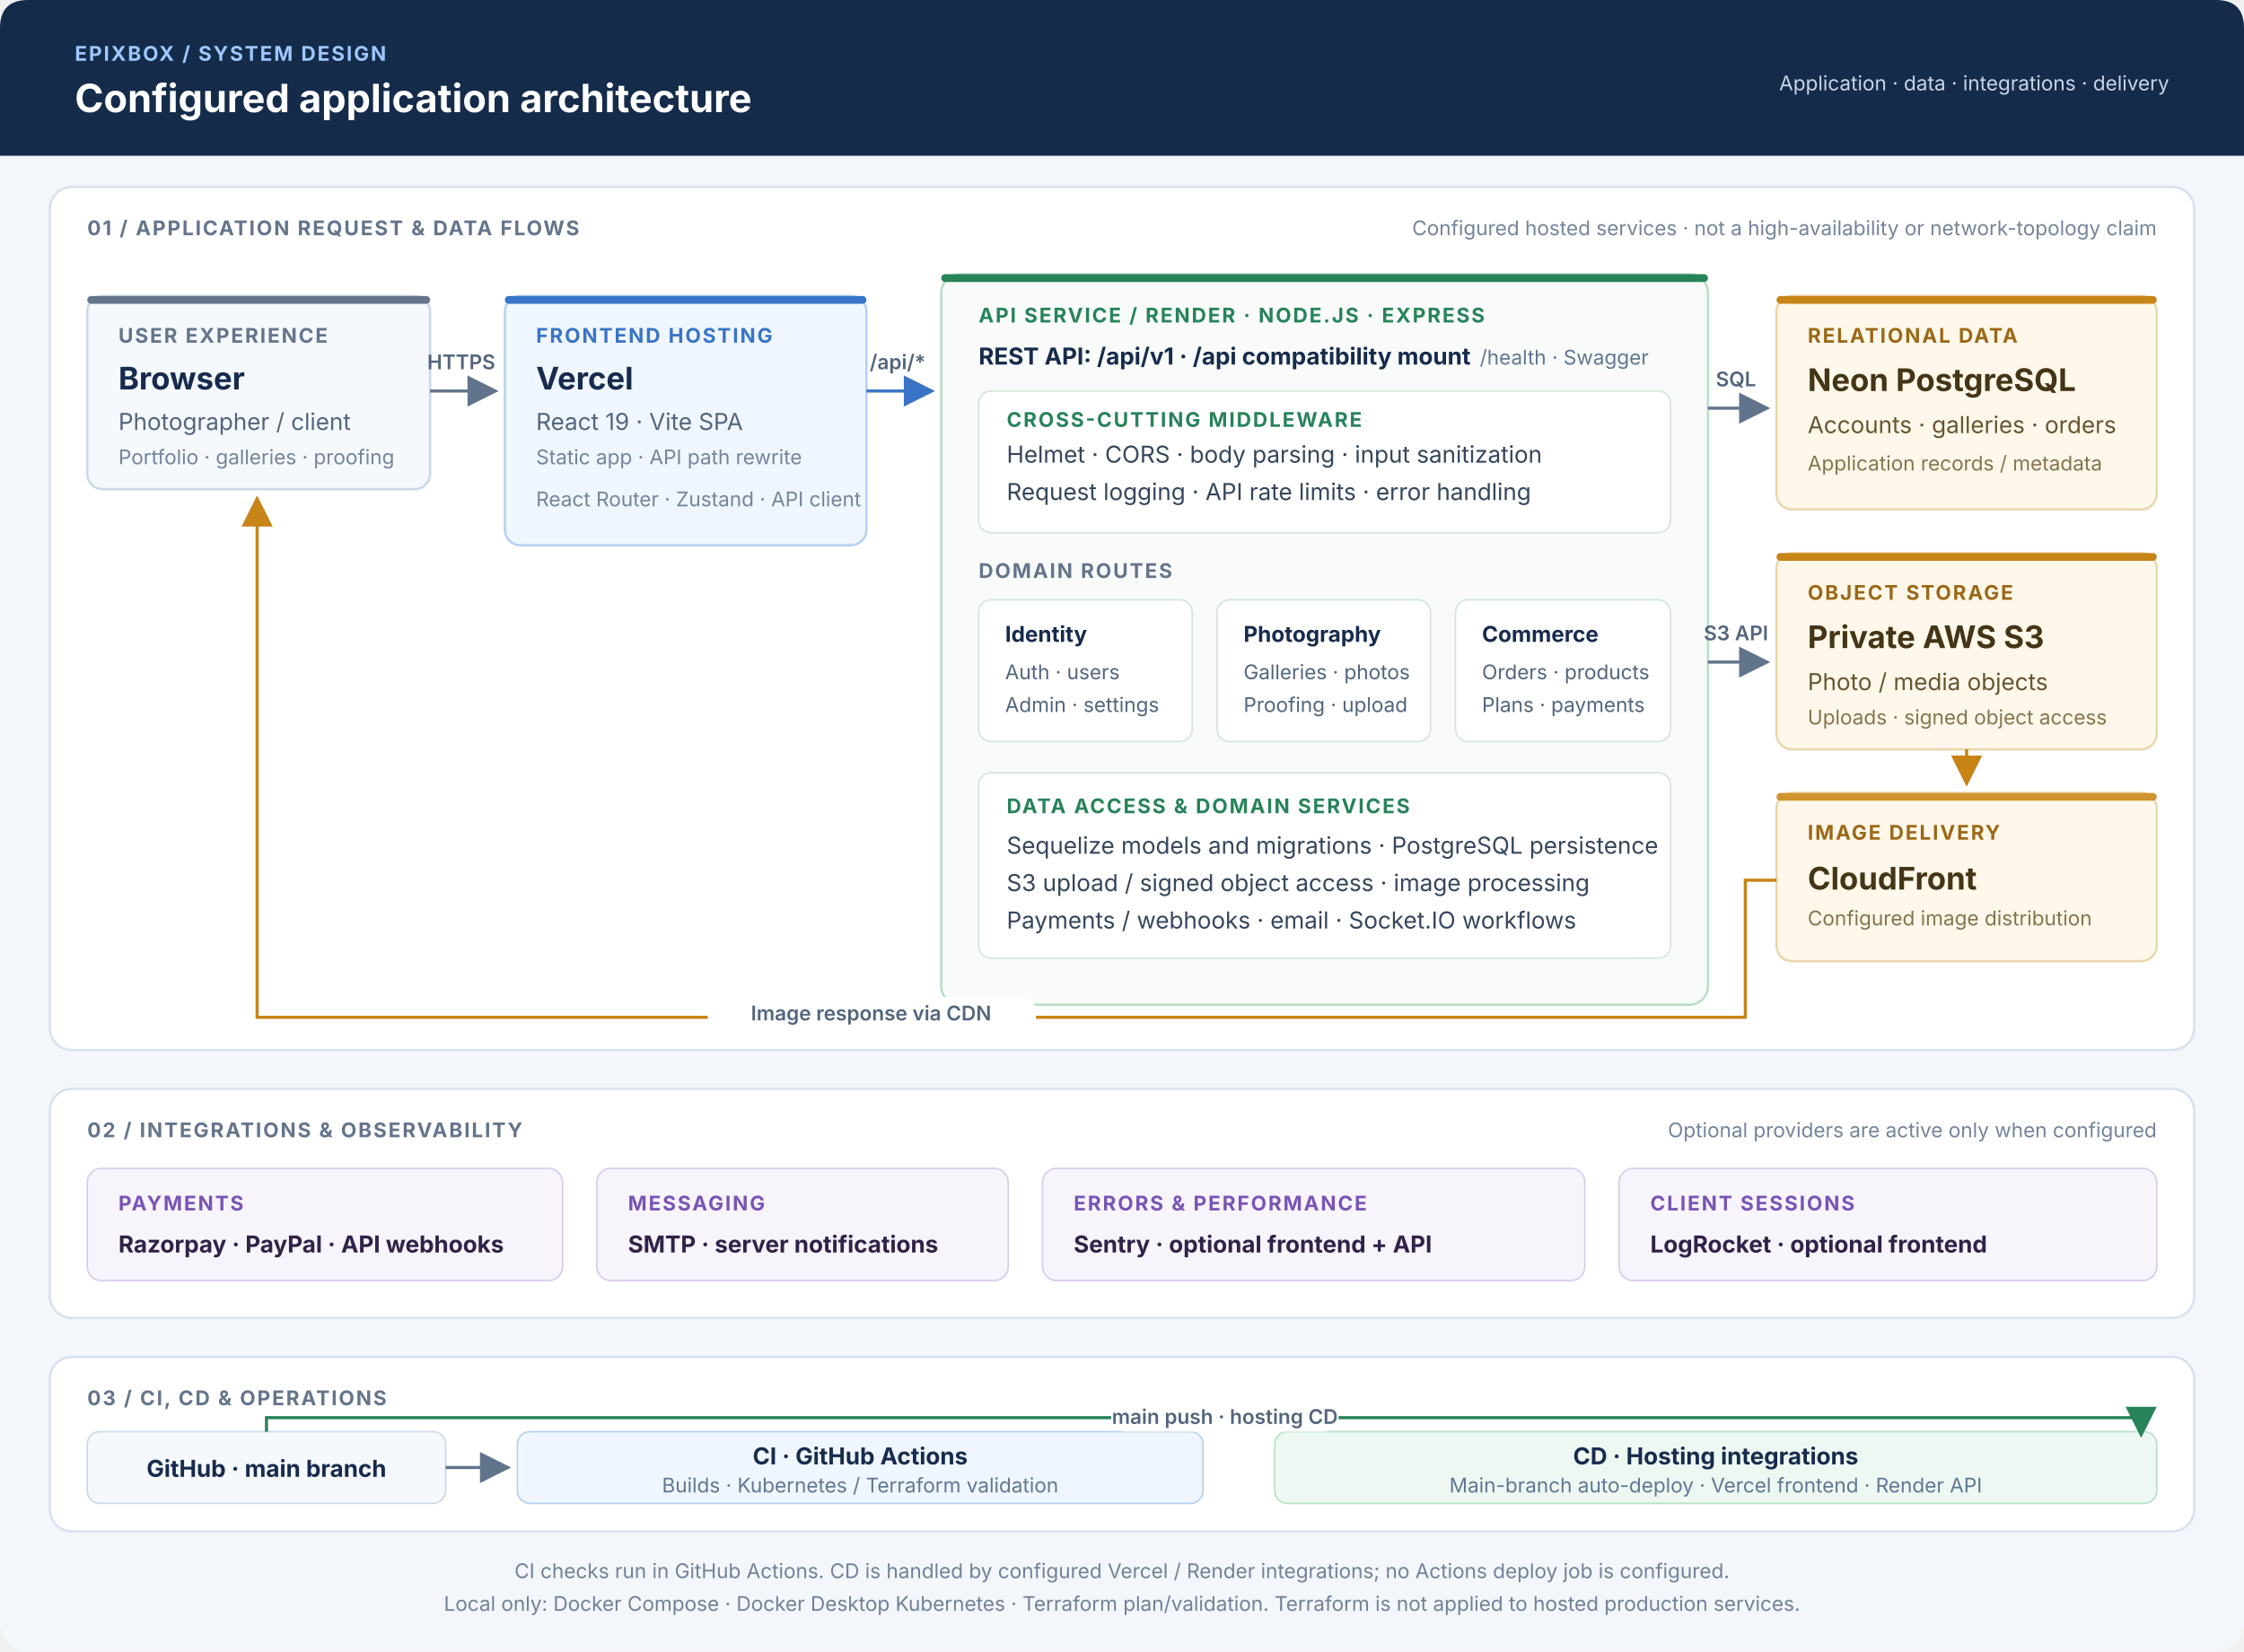
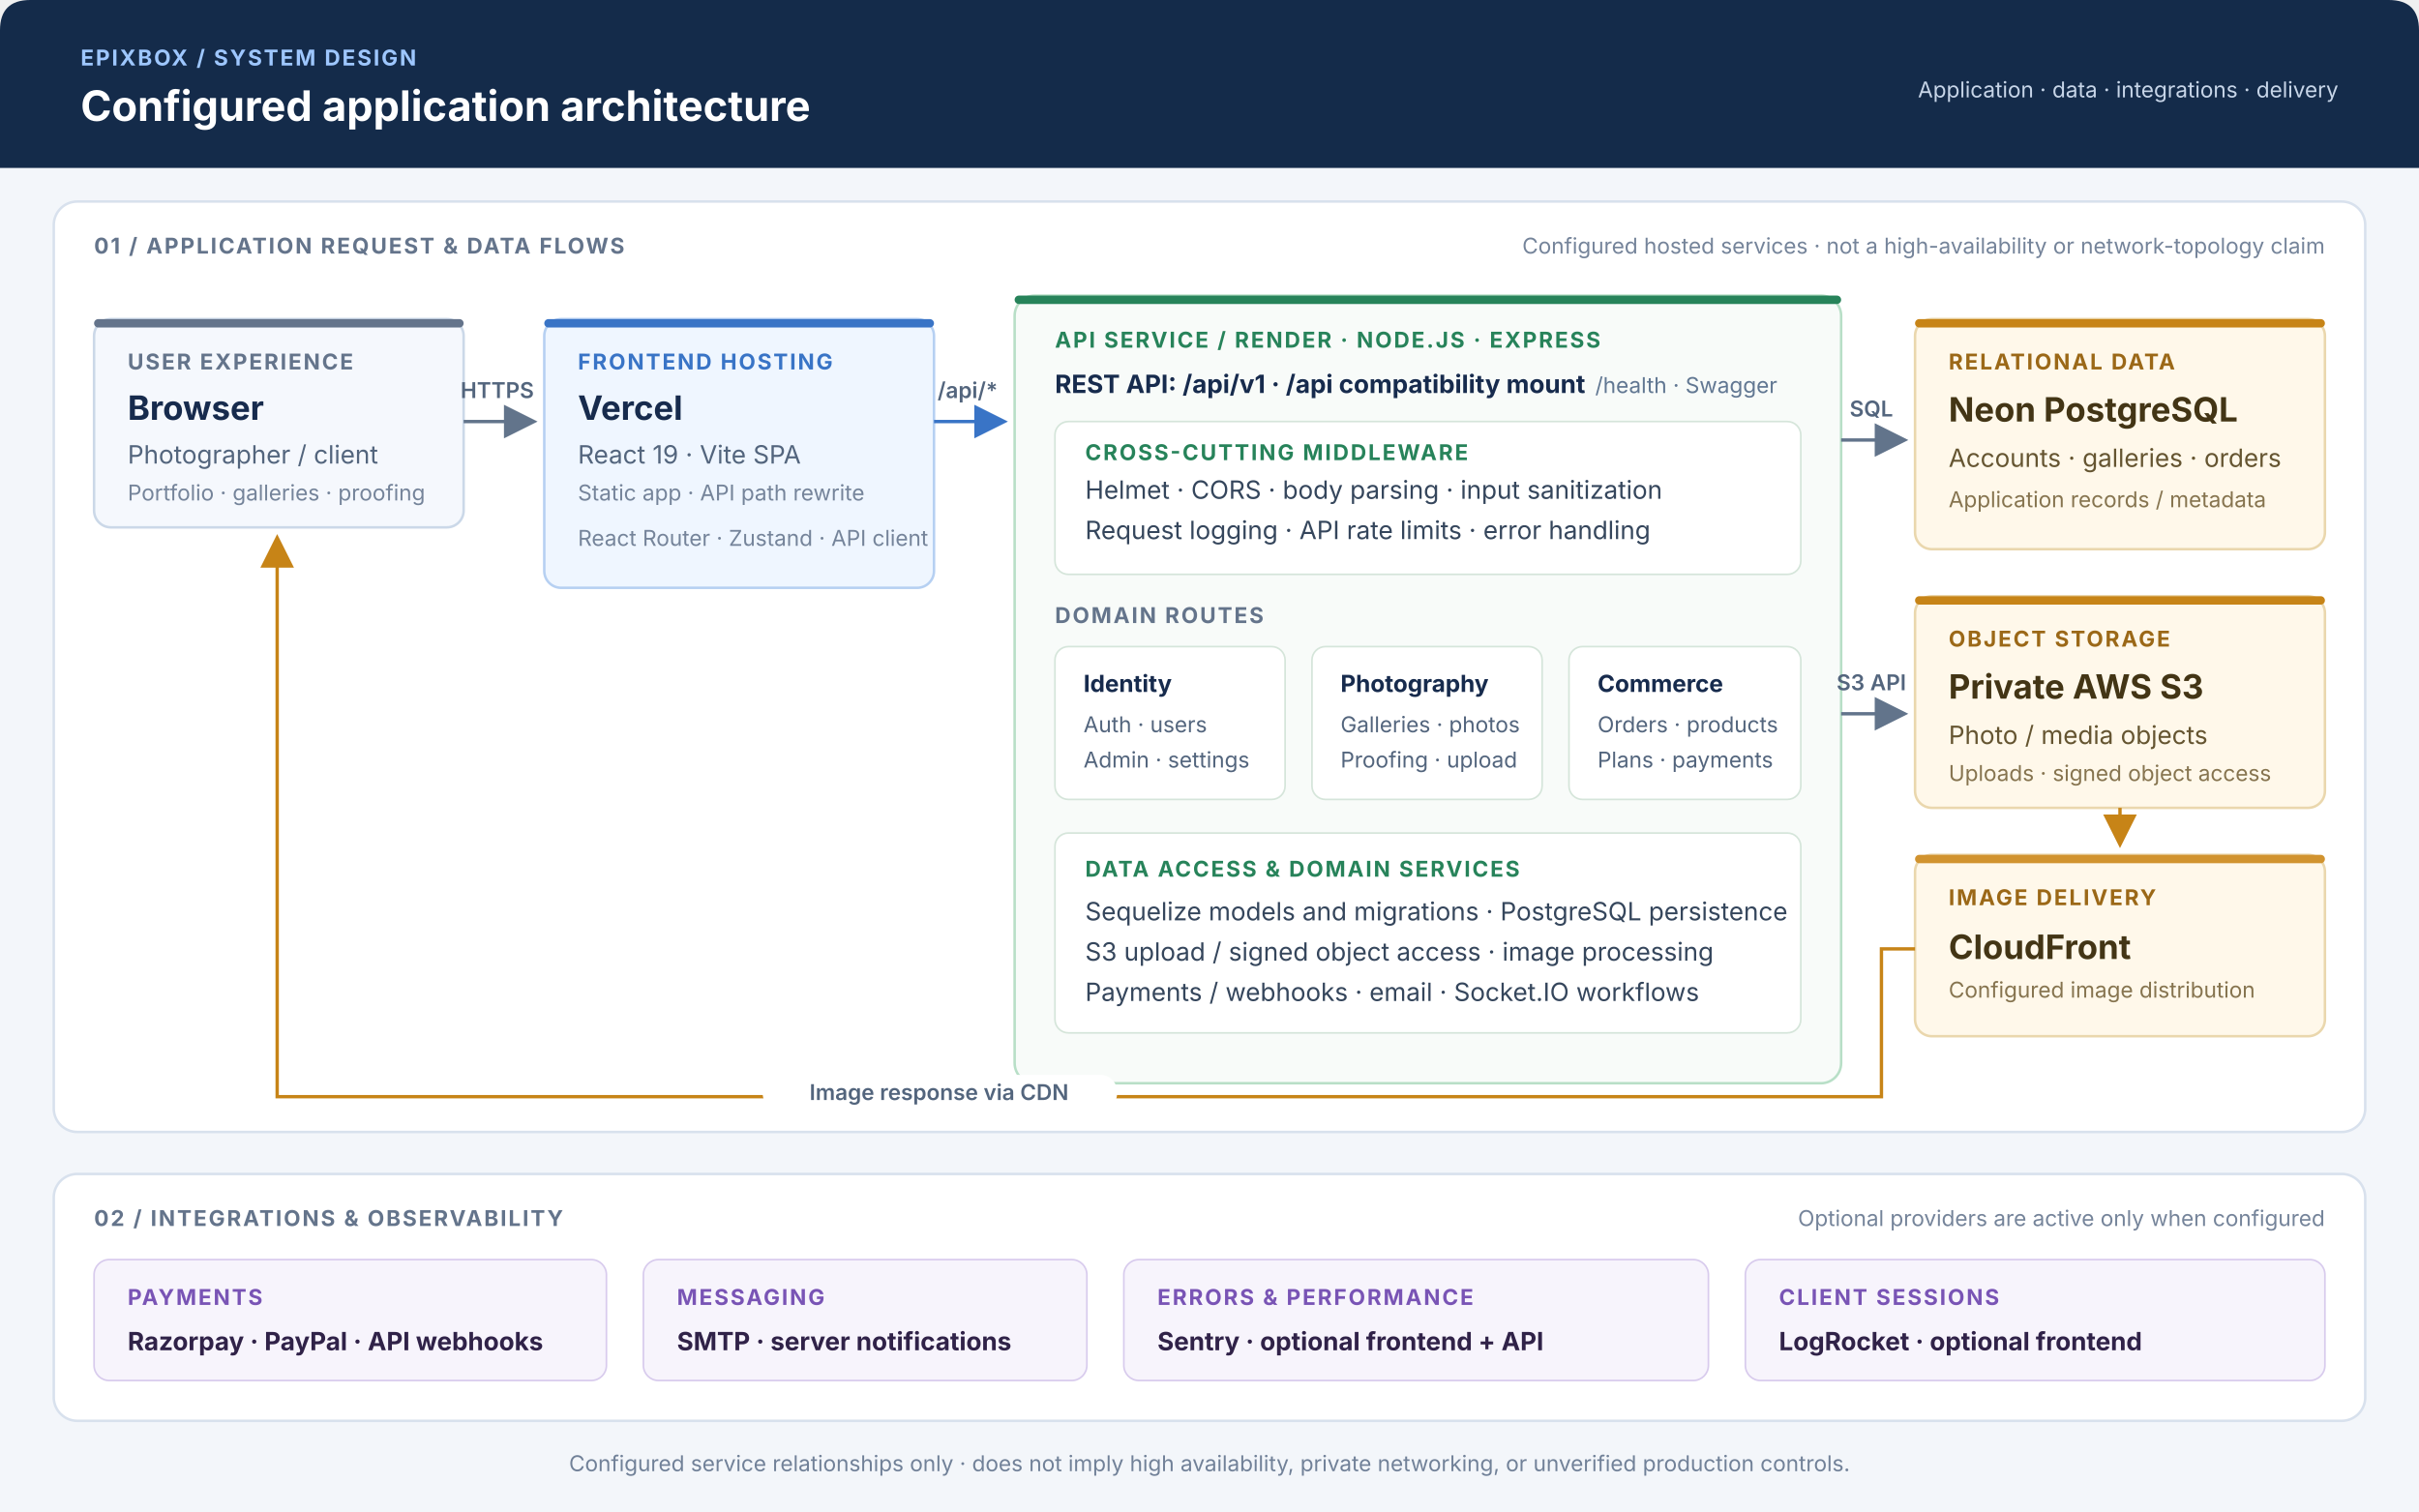
- <svg xmlns="http://www.w3.org/2000/svg" width="1440" height="1060" viewBox="0 0 1440 1060" role="img" aria-labelledby="title description">
+ <svg xmlns="http://www.w3.org/2000/svg" width="1440" height="900" viewBox="0 0 1440 900" role="img" aria-labelledby="title description">
  <defs>
    <marker id="arrow" markerWidth="10" markerHeight="10" refX="8" refY="5" orient="auto">
      <path d="M0 0L10 5L0 10Z" fill="#62748b" />
    </marker>
    <marker id="blue-arrow" markerWidth="10" markerHeight="10" refX="8" refY="5" orient="auto">
      <path d="M0 0L10 5L0 10Z" fill="#3974c6" />
    </marker>
    <marker id="green-arrow" markerWidth="10" markerHeight="10" refX="8" refY="5" orient="auto">
      <path d="M0 0L10 5L0 10Z" fill="#27835a" />
    </marker>
    <marker id="amber-arrow" markerWidth="10" markerHeight="10" refX="8" refY="5" orient="auto">
      <path d="M0 0L10 5L0 10Z" fill="#c78417" />
    </marker>
    <style>
      text { font-family: Inter, ui-sans-serif, system-ui, -apple-system, "Segoe UI", sans-serif; }
      .eyebrow { font-size: 13px; font-weight: 700; letter-spacing: 1.1px; }
      .heading { font-size: 20px; font-weight: 700; }
      .body { font-size: 15px; }
      .small { font-size: 13px; }
      .edge { font-size: 13px; font-weight: 600; fill: #53657d; }
    </style>
  </defs>
  <rect width="1440" height="1060" rx="18" fill="#f3f6fa" />
  <path d="M0 18Q0 0 18 0H1422Q1440 0 1440 18V100H0Z" fill="#142b4a" />
  <text x="48" y="39" fill="#9ec7ff" class="eyebrow">EPIXBOX  /  SYSTEM DESIGN</text>
  <text x="48" y="72" fill="#ffffff" font-size="25" font-weight="700">Configured application architecture</text>
  <text x="1392" y="58" text-anchor="end" fill="#c7d5e8" font-size="13">Application · data · integrations · delivery</text>
  <rect x="32" y="120" width="1376" height="554" rx="14" fill="#ffffff" stroke="#d8e1ed" stroke-width="1.5" />
  <text x="56" y="151" class="eyebrow" fill="#64748b">01  /  APPLICATION REQUEST &amp; DATA FLOWS</text>
  <text x="1384" y="151" text-anchor="end" class="small" fill="#75849a">Configured hosted services · not a high-availability or network-topology claim</text>
  <rect x="56" y="190" width="220" height="124" rx="10" fill="#f5f8fd" stroke="#cbd8e8" stroke-width="1.5" />
  <rect x="56" y="190" width="220" height="5" rx="2.5" fill="#64748b" />
  <text x="76" y="220" class="eyebrow" fill="#64748b">USER EXPERIENCE</text>
  <text x="76" y="250" class="heading" fill="#172b4d">Browser</text>
  <text x="76" y="276" class="body" fill="#53657d">Photographer / client</text>
  <text x="76" y="298" class="small" fill="#75849a">Portfolio · galleries · proofing</text>
  <rect x="324" y="190" width="232" height="160" rx="10" fill="#eff6ff" stroke="#b6d0f2" stroke-width="1.5" />
  <rect x="324" y="190" width="232" height="5" rx="2.5" fill="#3974c6" />
  <text x="344" y="220" class="eyebrow" fill="#3974c6">FRONTEND HOSTING</text>
  <text x="344" y="250" class="heading" fill="#172b4d">Vercel</text>
  <text x="344" y="276" class="body" fill="#53657d">React 19 · Vite SPA</text>
  <text x="344" y="298" class="small" fill="#75849a">Static app · API path rewrite</text>
  <text x="344" y="325" class="small" fill="#75849a">React Router · Zustand · API client</text>
  <rect x="604" y="176" width="492" height="469" rx="12" fill="#f8fbf9" stroke="#b8dfc7" stroke-width="1.5" />
  <rect x="604" y="176" width="492" height="5" rx="2.5" fill="#27835a" />
  <text x="628" y="207" class="eyebrow" fill="#27835a">API SERVICE  /  RENDER · NODE.JS · EXPRESS</text>
  <text x="628" y="234" class="body" font-weight="700" fill="#172b4d">REST API: /api/v1  ·  /api compatibility mount</text>
  <text x="1058" y="234" text-anchor="end" class="small" fill="#617792">/health · Swagger</text>
  <rect x="628" y="251" width="444" height="91" rx="8" fill="#ffffff" stroke="#d5e5da" />
  <text x="646" y="274" class="eyebrow" fill="#27835a">CROSS-CUTTING MIDDLEWARE</text>
  <text x="646" y="297" class="body" fill="#35465c">Helmet · CORS · body parsing · input sanitization</text>
  <text x="646" y="321" class="body" fill="#35465c">Request logging · API rate limits · error handling</text>
  <text x="628" y="371" class="eyebrow" fill="#64748b">DOMAIN ROUTES</text>
  <rect x="628" y="385" width="137" height="91" rx="8" fill="#ffffff" stroke="#d5e5da" />
  <text x="645" y="412" font-size="14" font-weight="700" fill="#172b4d">Identity</text>
  <text x="645" y="436" class="small" fill="#53657d">Auth · users</text>
  <text x="645" y="457" class="small" fill="#53657d">Admin · settings</text>
  <rect x="781" y="385" width="137" height="91" rx="8" fill="#ffffff" stroke="#d5e5da" />
  <text x="798" y="412" font-size="14" font-weight="700" fill="#172b4d">Photography</text>
  <text x="798" y="436" class="small" fill="#53657d">Galleries · photos</text>
  <text x="798" y="457" class="small" fill="#53657d">Proofing · upload</text>
  <rect x="934" y="385" width="138" height="91" rx="8" fill="#ffffff" stroke="#d5e5da" />
  <text x="951" y="412" font-size="14" font-weight="700" fill="#172b4d">Commerce</text>
  <text x="951" y="436" class="small" fill="#53657d">Orders · products</text>
  <text x="951" y="457" class="small" fill="#53657d">Plans · payments</text>
  <rect x="628" y="496" width="444" height="119" rx="8" fill="#ffffff" stroke="#d5e5da" />
  <text x="646" y="522" class="eyebrow" fill="#27835a">DATA ACCESS &amp; DOMAIN SERVICES</text>
  <text x="646" y="548" class="body" fill="#35465c">Sequelize models and migrations · PostgreSQL persistence</text>
  <text x="646" y="572" class="body" fill="#35465c">S3 upload / signed object access · image processing</text>
  <text x="646" y="596" class="body" fill="#35465c">Payments / webhooks · email · Socket.IO workflows</text>
  <rect x="1140" y="190" width="244" height="137" rx="10" fill="#fff8ea" stroke="#ead7ad" stroke-width="1.5" />
  <rect x="1140" y="190" width="244" height="5" rx="2.5" fill="#c78417" />
  <text x="1160" y="220" class="eyebrow" fill="#9b6817">RELATIONAL DATA</text>
  <text x="1160" y="251" class="heading" fill="#433515">Neon PostgreSQL</text>
  <text x="1160" y="278" class="body" fill="#655531">Accounts · galleries · orders</text>
  <text x="1160" y="302" class="small" fill="#86744f">Application records / metadata</text>
  <rect x="1140" y="355" width="244" height="126" rx="10" fill="#fff8ea" stroke="#ead7ad" stroke-width="1.5" />
  <rect x="1140" y="355" width="244" height="5" rx="2.5" fill="#c78417" />
  <text x="1160" y="385" class="eyebrow" fill="#9b6817">OBJECT STORAGE</text>
  <text x="1160" y="416" class="heading" fill="#433515">Private AWS S3</text>
  <text x="1160" y="443" class="body" fill="#655531">Photo / media objects</text>
  <text x="1160" y="465" class="small" fill="#86744f">Uploads · signed object access</text>
  <rect x="1140" y="509" width="244" height="108" rx="10" fill="#fff8ea" stroke="#ead7ad" stroke-width="1.5" />
  <rect x="1140" y="509" width="244" height="5" rx="2.5" fill="#d1932f" />
  <text x="1160" y="539" class="eyebrow" fill="#9b6817">IMAGE DELIVERY</text>
  <text x="1160" y="571" class="heading" fill="#433515">CloudFront</text>
  <text x="1160" y="594" class="small" fill="#86744f">Configured image distribution</text>
  <path d="M276 251H316" fill="none" stroke="#62748b" stroke-width="2" marker-end="url(#arrow)" />
  <text x="296" y="237" text-anchor="middle" class="edge">HTTPS</text>
  <path d="M556 251H596" fill="none" stroke="#3974c6" stroke-width="2" marker-end="url(#blue-arrow)" />
  <text x="576" y="237" text-anchor="middle" class="edge">/api/*</text>
  <path d="M1096 262H1132" fill="none" stroke="#62748b" stroke-width="2" marker-end="url(#arrow)" />
  <text x="1114" y="248" text-anchor="middle" class="edge">SQL</text>
  <path d="M1096 425H1132" fill="none" stroke="#62748b" stroke-width="2" marker-end="url(#arrow)" />
  <text x="1114" y="411" text-anchor="middle" class="edge">S3 API</text>
  <path d="M1262 481V501" fill="none" stroke="#c78417" stroke-width="2" marker-end="url(#amber-arrow)" />
  <path d="M1140 565H1120V653H165V322" fill="none" stroke="#c78417" stroke-width="2" marker-end="url(#amber-arrow)" />
  <rect x="454" y="640" width="211" height="21" rx="10" fill="#ffffff" />
  <text x="559" y="655" text-anchor="middle" class="edge">Image response via CDN</text>
  <rect x="32" y="699" width="1376" height="147" rx="14" fill="#ffffff" stroke="#d8e1ed" stroke-width="1.5" />
  <text x="56" y="730" class="eyebrow" fill="#64748b">02  /  INTEGRATIONS &amp; OBSERVABILITY</text>
  <text x="1384" y="730" text-anchor="end" class="small" fill="#75849a">Optional providers are active only when configured</text>
  <rect x="56" y="750" width="305" height="72" rx="9" fill="#f7f4fc" stroke="#d8cbed" />
  <text x="76" y="777" class="eyebrow" fill="#7954b5">PAYMENTS</text>
  <text x="76" y="804" class="body" font-weight="700" fill="#302248">Razorpay · PayPal · API webhooks</text>
  <rect x="383" y="750" width="264" height="72" rx="9" fill="#f7f4fc" stroke="#d8cbed" />
  <text x="403" y="777" class="eyebrow" fill="#7954b5">MESSAGING</text>
  <text x="403" y="804" class="body" font-weight="700" fill="#302248">SMTP · server notifications</text>
  <rect x="669" y="750" width="348" height="72" rx="9" fill="#f7f4fc" stroke="#d8cbed" />
  <text x="689" y="777" class="eyebrow" fill="#7954b5">ERRORS &amp; PERFORMANCE</text>
  <text x="689" y="804" class="body" font-weight="700" fill="#302248">Sentry · optional frontend + API</text>
  <rect x="1039" y="750" width="345" height="72" rx="9" fill="#f7f4fc" stroke="#d8cbed" />
  <text x="1059" y="777" class="eyebrow" fill="#7954b5">CLIENT SESSIONS</text>
  <text x="1059" y="804" class="body" font-weight="700" fill="#302248">LogRocket · optional frontend</text>
-   <rect x="32" y="871" width="1376" height="112" rx="14" fill="#ffffff" stroke="#d8e1ed" stroke-width="1.5" />
-   <text x="56" y="902" class="eyebrow" fill="#64748b">03  /  CI, CD &amp; OPERATIONS</text>
-   <rect x="56" y="919" width="230" height="46" rx="8" fill="#f5f8fd" stroke="#cbd8e8" />
-   <text x="171" y="948" text-anchor="middle" class="body" font-weight="700" fill="#172b4d">GitHub · main branch</text>
-   <rect x="332" y="919" width="440" height="46" rx="8" fill="#eff6ff" stroke="#b6d0f2" />
-   <text x="552" y="940" text-anchor="middle" class="body" font-weight="700" fill="#172b4d">CI · GitHub Actions</text>
-   <text x="552" y="958" text-anchor="middle" class="small" fill="#617792">Builds · Kubernetes / Terraform validation</text>
-   <rect x="818" y="919" width="566" height="46" rx="8" fill="#eef8f2" stroke="#b8dfc7" />
-   <text x="1101" y="940" text-anchor="middle" class="body" font-weight="700" fill="#172b4d">CD · Hosting integrations</text>
-   <text x="1101" y="958" text-anchor="middle" class="small" fill="#617792">Main-branch auto-deploy · Vercel frontend · Render API</text>
-   <path d="M286 942H324" fill="none" stroke="#62748b" stroke-width="2" marker-end="url(#arrow)" />
-   <path d="M171 919V910H1374V919" fill="none" stroke="#27835a" stroke-width="2" marker-end="url(#green-arrow)" />
-   <rect x="713" y="900" width="146" height="19" rx="9.5" fill="#ffffff" />
-   <text x="786" y="914" text-anchor="middle" class="edge">main push · hosting CD</text>
-   <text x="720" y="1013" text-anchor="middle" class="small" fill="#718198">CI checks run in GitHub Actions. CD is handled by configured Vercel / Render integrations; no Actions deploy job is configured.</text>
-   <text x="720" y="1034" text-anchor="middle" class="small" fill="#718198">Local only: Docker Compose · Docker Desktop Kubernetes · Terraform plan/validation. Terraform is not applied to hosted production services.</text>
+   <text x="720" y="876" text-anchor="middle" class="small" fill="#718198">Configured service relationships only · does not imply high availability, private networking, or unverified production controls.</text>
</svg>
